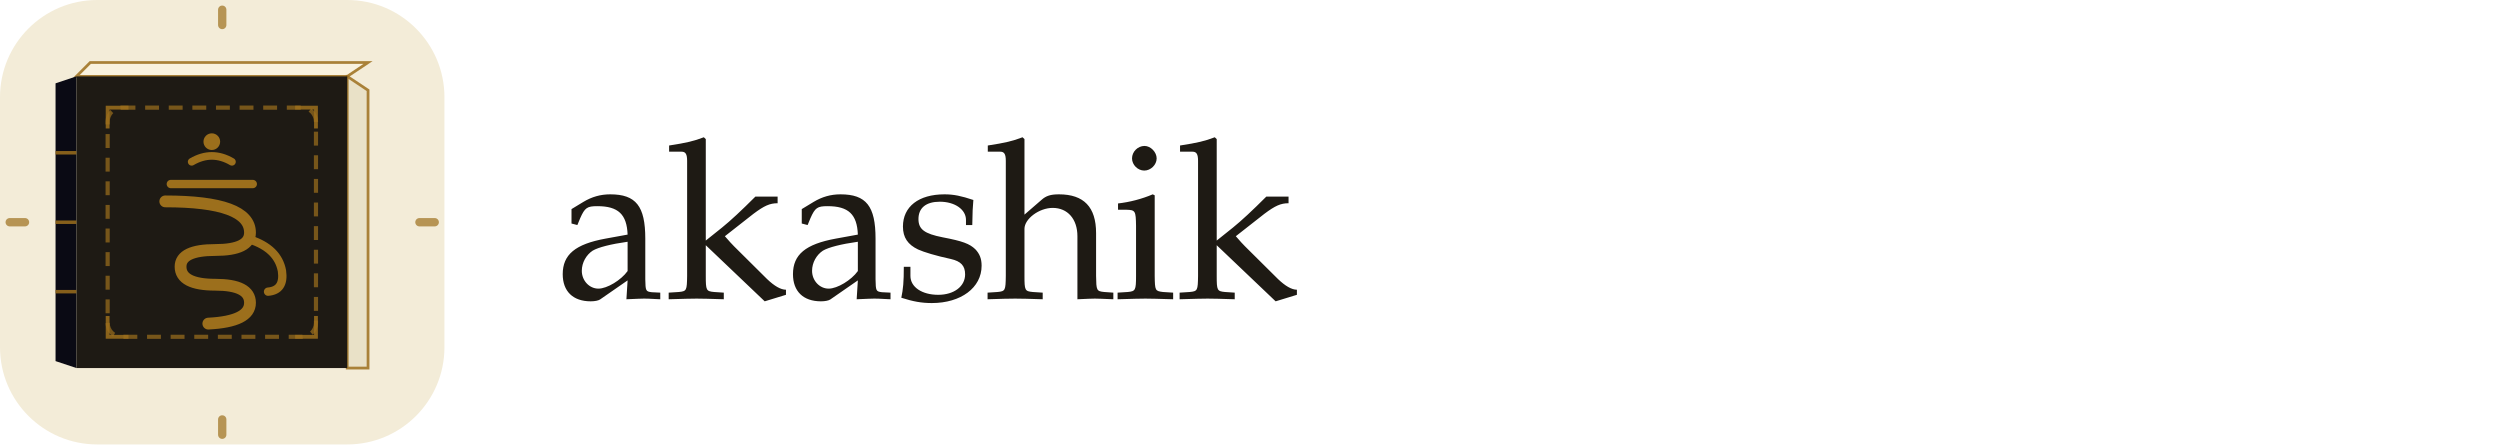
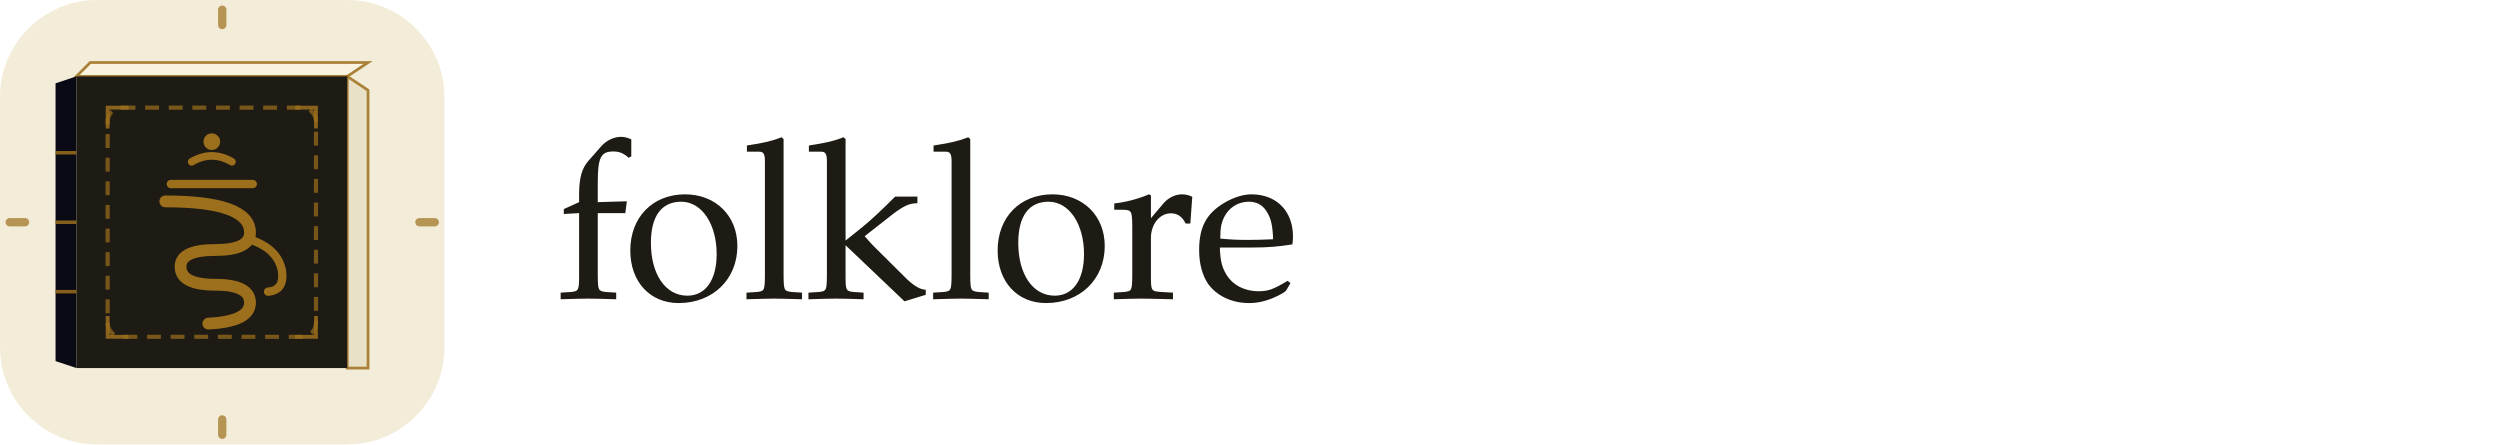
- <svg xmlns="http://www.w3.org/2000/svg" viewBox="0 0 360 64" width="360" height="64" role="img" aria-label="akashik">
+ <svg xmlns="http://www.w3.org/2000/svg" viewBox="0 0 360 64" width="360" height="64" role="img" aria-label="folklore">
  <defs>
    <style>
      .wm-text {
        font-family: 'Fraunces','EB Garamond','Iowan Old Style','Palatino Linotype',Georgia,serif;
        font-weight: 500;
        font-size: 32px;
        letter-spacing: -0.012em;
        fill: #1e1a14;
      }
    </style>
  </defs>
  <g transform="translate(0,0)">
    <rect width="64" height="64" rx="14" fill="#f3ecd8" />
    <g stroke="#9c6f1c" stroke-width="1.2" stroke-linecap="round" opacity="0.7">
      <line x1="32" y1="1.4" x2="32" y2="3.6" />
      <line x1="62.6" y1="32" x2="60.4" y2="32" />
      <line x1="32" y1="62.6" x2="32" y2="60.4" />
      <line x1="1.4" y1="32" x2="3.6" y2="32" />
    </g>
    <path d="M 50 11 L 53 13 L 53 53 L 50 53 Z" fill="#e8dfc4" stroke="#9c6f1c" stroke-width="0.4" opacity="0.85" />
    <path d="M 13 9 L 53 9 L 50 11 L 11 11 Z" fill="#faf3df" stroke="#9c6f1c" stroke-width="0.4" opacity="0.85" />
    <path d="M 8 12 L 11 11 L 11 53 L 8 52 Z" fill="#0a0a14" />
    <path d="M 11 11 L 50 11 L 50 53 L 11 53 Z" fill="#1e1a14" />
    <g stroke="#9c6f1c" stroke-width="0.5" opacity="0.85">
      <line x1="8" y1="22" x2="11" y2="22" />
      <line x1="8" y1="32" x2="11" y2="32" />
      <line x1="8" y1="42" x2="11" y2="42" />
    </g>
    <rect x="15.5" y="15.5" width="30" height="33" rx="2" fill="none" stroke="#9c6f1c" stroke-width="0.6" stroke-dasharray="2 1.4" opacity="0.7" />
    <g stroke="#9c6f1c" stroke-width="0.55" fill="none" opacity="0.85">
      <path d="M 15.5 18.5 L 15.5 15.5 L 18.5 15.5" />
      <path d="M 42.5 15.5 L 45.5 15.5 L 45.5 18.5" />
      <path d="M 15.5 45.5 L 15.5 48.5 L 18.5 48.5" />
      <path d="M 42.5 48.5 L 45.5 48.5 L 45.5 45.5" />
    </g>
    <circle cx="30.5" cy="20.4" r="1.2" fill="#9c6f1c" />
    <path d="M 27.6 23.3 Q 30.5 21.6 33.4 23.3" fill="none" stroke="#9c6f1c" stroke-width="1.1" stroke-linecap="round" />
    <path d="M 24.6 26.5 L 36.4 26.5" stroke="#9c6f1c" stroke-width="1.2" stroke-linecap="round" />
    <path d="M 23.8 29 Q 36 29 36 33.5 Q 36 36 31 36 Q 26 36 26 38.4 Q 26 41 31 41 Q 36 41 36 43.6 Q 36 46.3 30 46.6" fill="none" stroke="#9c6f1c" stroke-width="1.7" stroke-linecap="round" />
    <path d="M 36 34.5 Q 40 35.8 40.6 39 Q 41 41.8 38.6 42" fill="none" stroke="#9c6f1c" stroke-width="1.2" stroke-linecap="round" />
  </g>
-   <text x="80" y="43" class="wm-text">akashik</text>
+   <text x="80" y="43" class="wm-text">folklore</text>
</svg>
